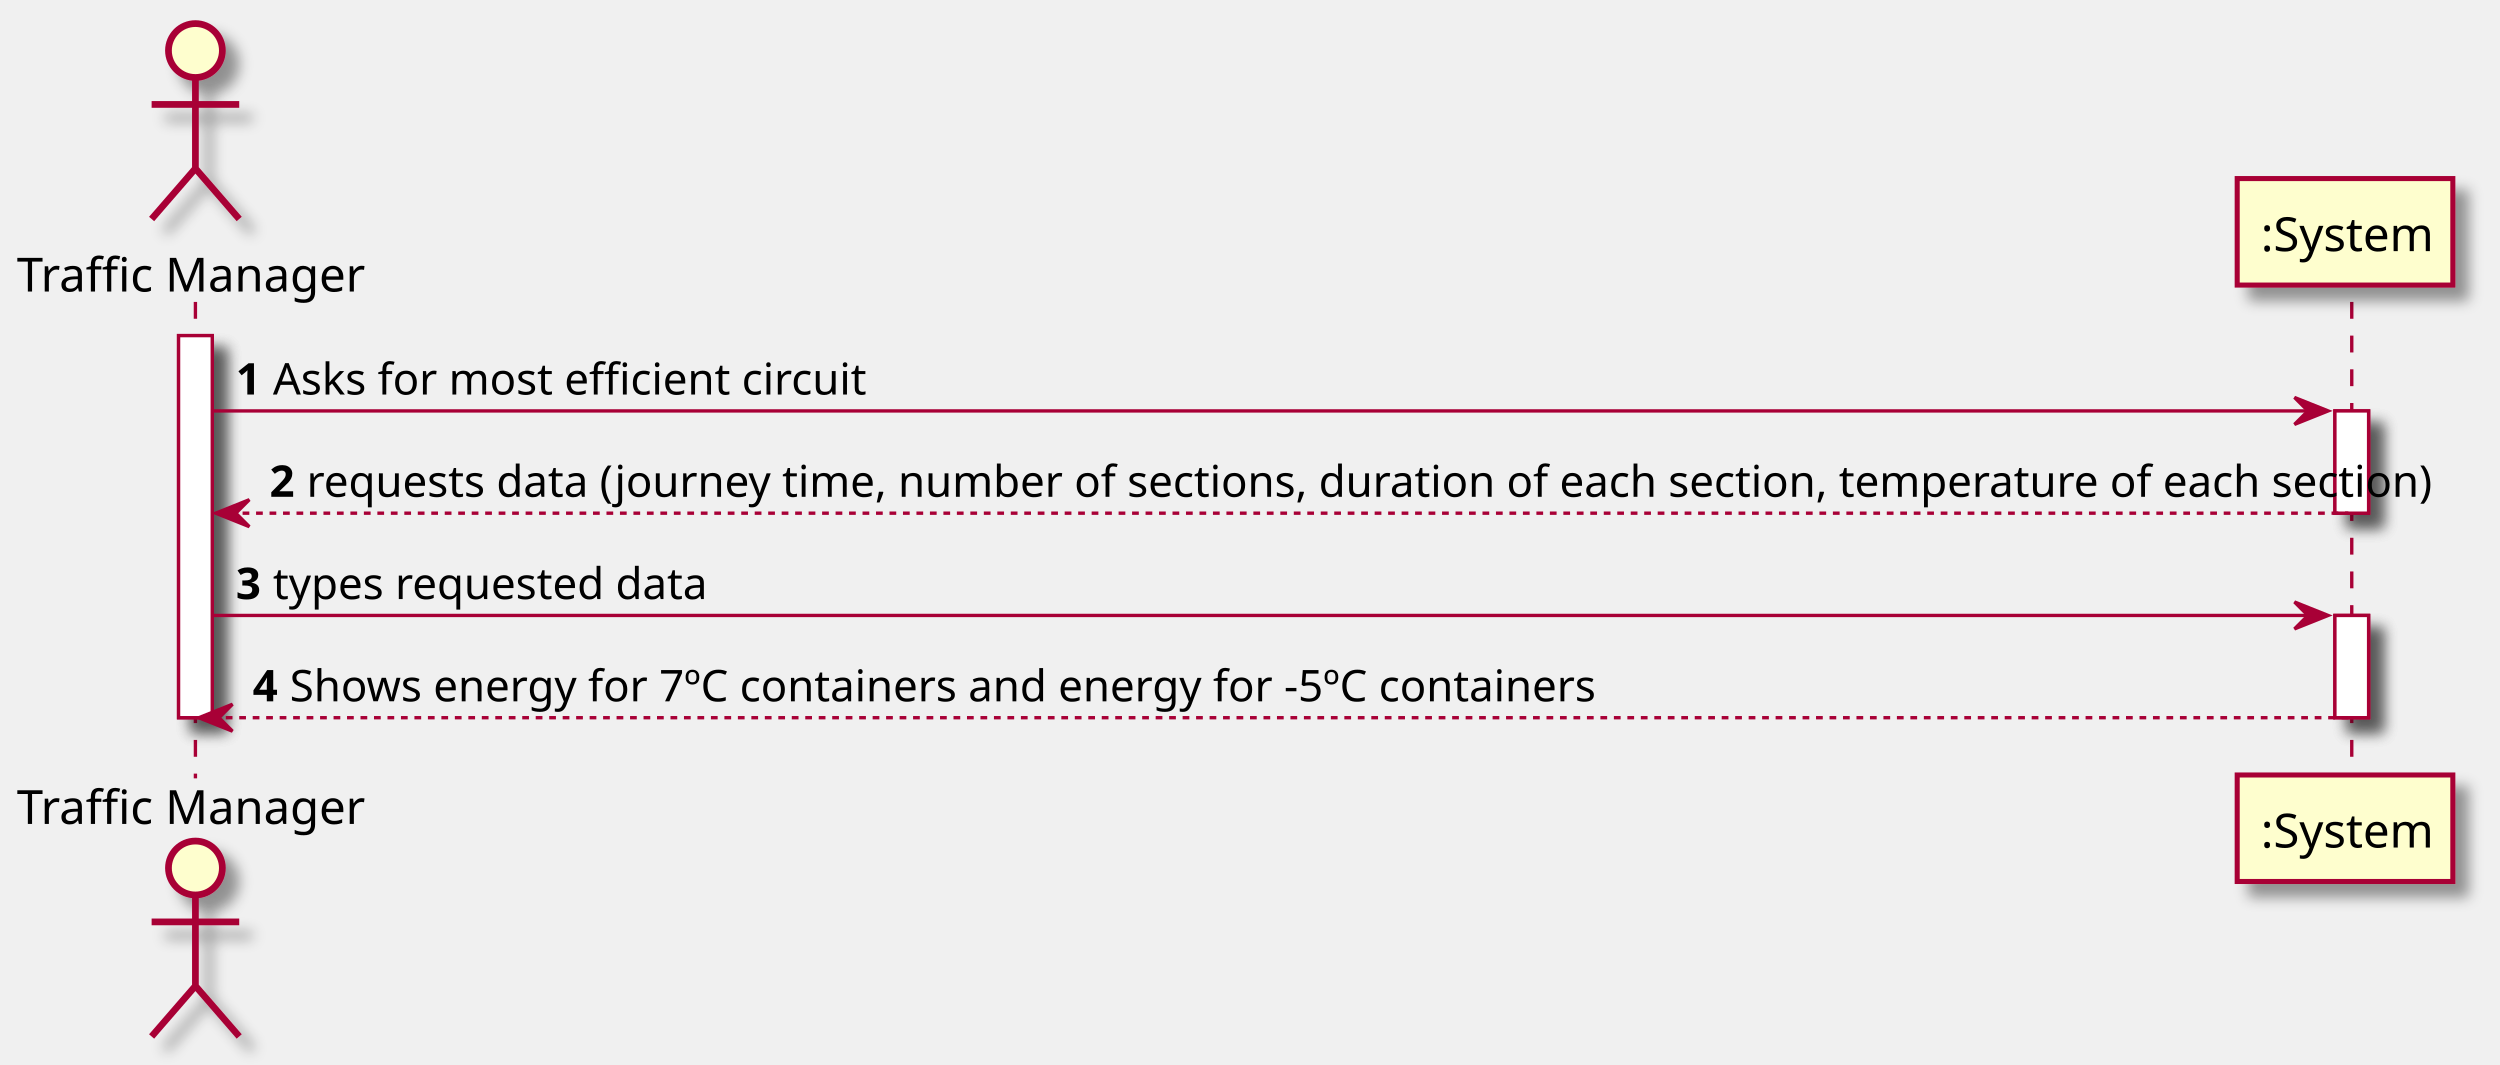
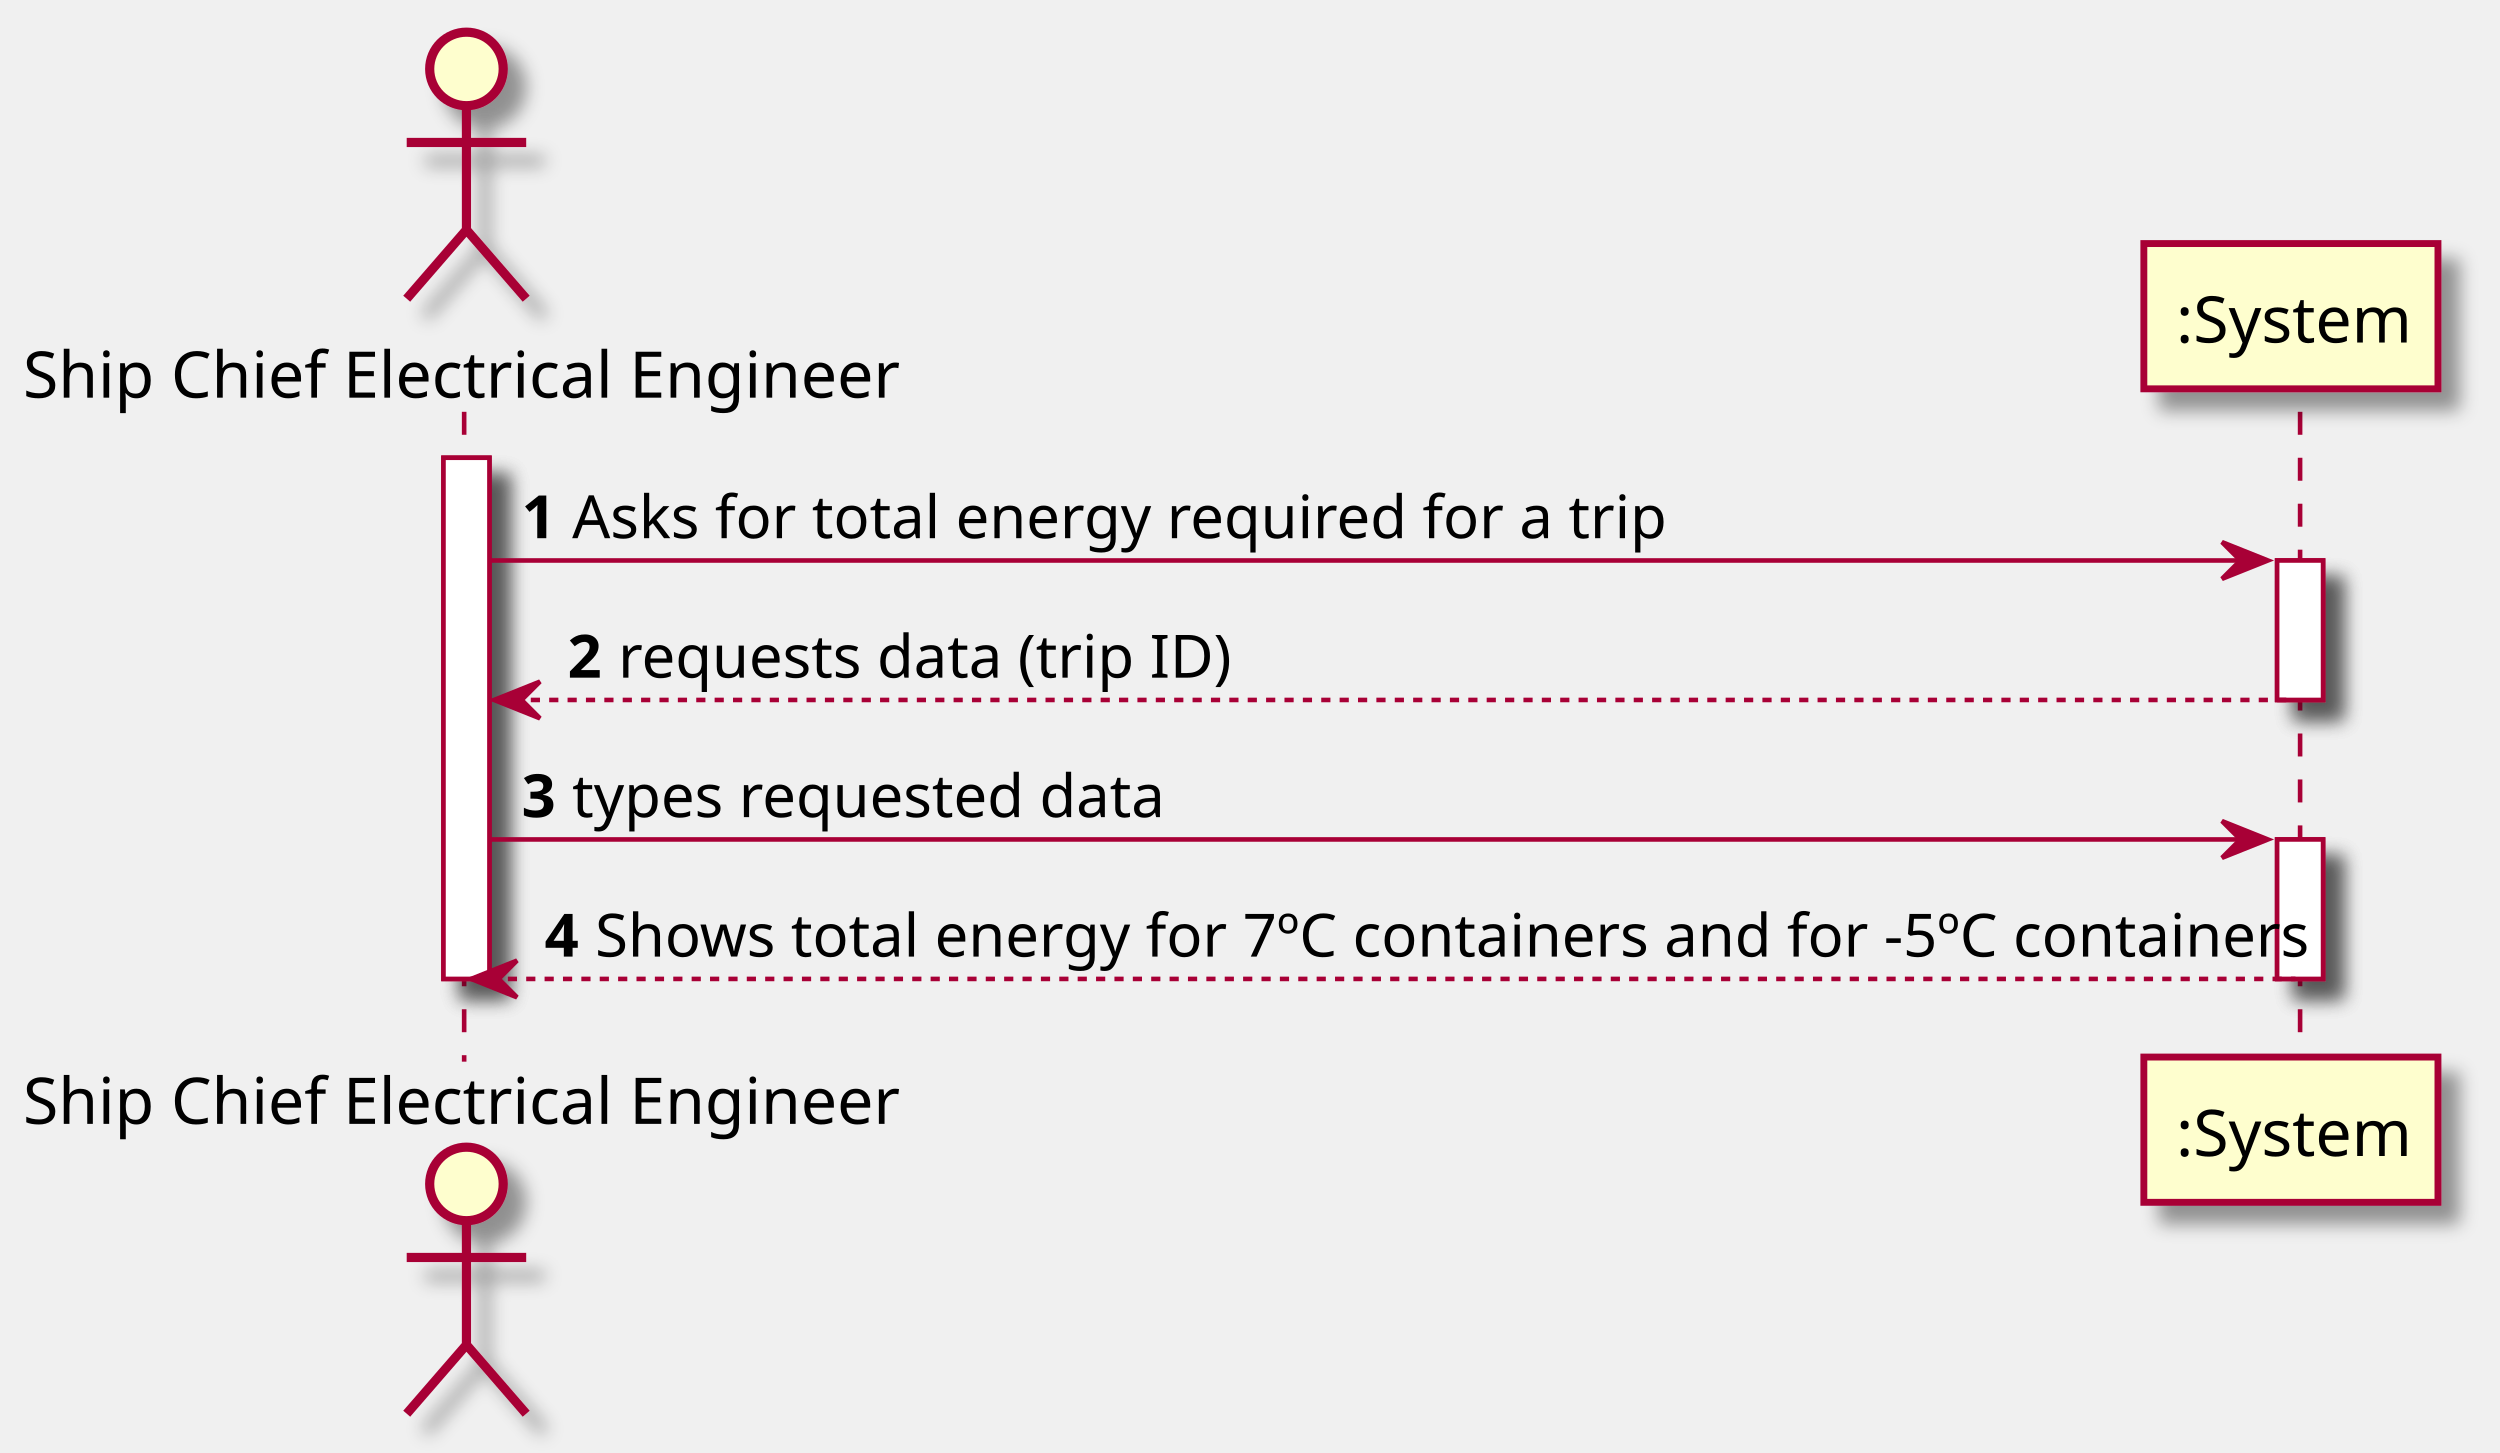
- <svg xmlns="http://www.w3.org/2000/svg" contentScriptType="application/ecmascript" contentStyleType="text/css" height="316px" preserveAspectRatio="none" style="width:742px;height:316px;" version="1.1" viewBox="0 0 742 316" width="742px" zoomAndPan="magnify">
+ <svg xmlns="http://www.w3.org/2000/svg" contentScriptType="application/ecmascript" contentStyleType="text/css" height="316px" preserveAspectRatio="none" style="width:544px;height:316px;" version="1.1" viewBox="0 0 544 316" width="544px" zoomAndPan="magnify">
  <defs>
-     <filter height="300%" id="fskw7cgws3hlo" width="300%" x="-1" y="-1">
+     <filter height="300%" id="f1moir5hxduttd" width="300%" x="-1" y="-1">
      <feGaussianBlur result="blurOut" stdDeviation="2.0" />
      <feColorMatrix in="blurOut" result="blurOut2" type="matrix" values="0 0 0 0 0 0 0 0 0 0 0 0 0 0 0 0 0 0 .4 0" />
      <feOffset dx="4.0" dy="4.0" in="blurOut2" result="blurOut3" />
      <feBlend in="SourceGraphic" in2="blurOut3" mode="normal" />
    </filter>
  </defs>
  <g>
-     <rect fill="#FFFFFF" filter="url(#fskw7cgws3hlo)" height="113.406" style="stroke:#A80036;stroke-width:1.0;" width="10" x="53" y="99.609" />
-     <rect fill="#FFFFFF" filter="url(#fskw7cgws3hlo)" height="30.352" style="stroke:#A80036;stroke-width:1.0;" width="10" x="693" y="121.961" />
-     <rect fill="#FFFFFF" filter="url(#fskw7cgws3hlo)" height="30.352" style="stroke:#A80036;stroke-width:1.0;" width="10" x="693" y="182.664" />
-     <line style="stroke:#A80036;stroke-width:1.0;stroke-dasharray:5.0,5.0;" x1="58" x2="58" y1="89.609" y2="231.016" />
-     <line style="stroke:#A80036;stroke-width:1.0;stroke-dasharray:5.0,5.0;" x1="698" x2="698" y1="89.609" y2="231.016" />
-     <text fill="#000000" font-family="sans-serif" font-size="14" lengthAdjust="spacing" textLength="100" x="5" y="86.533">Traffic Manager</text>
-     <ellipse cx="58" cy="15" fill="#FEFECE" filter="url(#fskw7cgws3hlo)" rx="8" ry="8" style="stroke:#A80036;stroke-width:2.0;" />
-     <path d="M58,23 L58,50 M45,31 L71,31 M58,50 L45,65 M58,50 L71,65 " fill="none" filter="url(#fskw7cgws3hlo)" style="stroke:#A80036;stroke-width:2.0;" />
-     <text fill="#000000" font-family="sans-serif" font-size="14" lengthAdjust="spacing" textLength="100" x="5" y="244.549">Traffic Manager</text>
-     <ellipse cx="58" cy="257.625" fill="#FEFECE" filter="url(#fskw7cgws3hlo)" rx="8" ry="8" style="stroke:#A80036;stroke-width:2.0;" />
-     <path d="M58,265.625 L58,292.625 M45,273.625 L71,273.625 M58,292.625 L45,307.625 M58,292.625 L71,307.625 " fill="none" filter="url(#fskw7cgws3hlo)" style="stroke:#A80036;stroke-width:2.0;" />
-     <rect fill="#FEFECE" filter="url(#fskw7cgws3hlo)" height="31.609" style="stroke:#A80036;stroke-width:1.5;" width="64" x="664" y="53" />
-     <text fill="#000000" font-family="sans-serif" font-size="14" lengthAdjust="spacing" textLength="50" x="671" y="74.533">:System</text>
-     <rect fill="#FEFECE" filter="url(#fskw7cgws3hlo)" height="31.609" style="stroke:#A80036;stroke-width:1.5;" width="64" x="664" y="230.016" />
-     <text fill="#000000" font-family="sans-serif" font-size="14" lengthAdjust="spacing" textLength="50" x="671" y="251.549">:System</text>
-     <rect fill="#FFFFFF" filter="url(#fskw7cgws3hlo)" height="113.406" style="stroke:#A80036;stroke-width:1.0;" width="10" x="53" y="99.609" />
-     <rect fill="#FFFFFF" filter="url(#fskw7cgws3hlo)" height="30.352" style="stroke:#A80036;stroke-width:1.0;" width="10" x="693" y="121.961" />
-     <rect fill="#FFFFFF" filter="url(#fskw7cgws3hlo)" height="30.352" style="stroke:#A80036;stroke-width:1.0;" width="10" x="693" y="182.664" />
-     <polygon fill="#A80036" points="681,117.961,691,121.961,681,125.961,685,121.961" style="stroke:#A80036;stroke-width:1.0;" />
-     <line style="stroke:#A80036;stroke-width:1.0;" x1="63" x2="687" y1="121.961" y2="121.961" />
-     <text fill="#000000" font-family="sans-serif" font-size="13" font-weight="bold" lengthAdjust="spacing" textLength="7" x="70" y="117.105">1</text>
-     <text fill="#000000" font-family="sans-serif" font-size="13" lengthAdjust="spacing" textLength="172" x="81" y="117.105">Asks for  most efficient circuit</text>
-     <polygon fill="#A80036" points="74,148.312,64,152.312,74,156.312,70,152.312" style="stroke:#A80036;stroke-width:1.0;" />
-     <line style="stroke:#A80036;stroke-width:1.0;stroke-dasharray:2.0,2.0;" x1="68" x2="697" y1="152.312" y2="152.312" />
-     <text fill="#000000" font-family="sans-serif" font-size="13" font-weight="bold" lengthAdjust="spacing" textLength="7" x="80" y="147.456">2</text>
-     <text fill="#000000" font-family="sans-serif" font-size="13" lengthAdjust="spacing" textLength="595" x="91" y="147.456">requests data (journey time, number of sections, duration of each section, temperature of each section)</text>
-     <polygon fill="#A80036" points="681,178.664,691,182.664,681,186.664,685,182.664" style="stroke:#A80036;stroke-width:1.0;" />
-     <line style="stroke:#A80036;stroke-width:1.0;" x1="63" x2="687" y1="182.664" y2="182.664" />
-     <text fill="#000000" font-family="sans-serif" font-size="13" font-weight="bold" lengthAdjust="spacing" textLength="7" x="70" y="177.808">3</text>
-     <text fill="#000000" font-family="sans-serif" font-size="13" lengthAdjust="spacing" textLength="122" x="81" y="177.808">types requested data</text>
-     <polygon fill="#A80036" points="69,209.016,59,213.016,69,217.016,65,213.016" style="stroke:#A80036;stroke-width:1.0;" />
-     <line style="stroke:#A80036;stroke-width:1.0;stroke-dasharray:2.0,2.0;" x1="63" x2="697" y1="213.016" y2="213.016" />
-     <text fill="#000000" font-family="sans-serif" font-size="13" font-weight="bold" lengthAdjust="spacing" textLength="7" x="75" y="208.159">4</text>
-     <text fill="#000000" font-family="sans-serif" font-size="13" lengthAdjust="spacing" textLength="368" x="86" y="208.159">Shows energy for 7ºC containers and energy for -5ºC containers</text>
+     <rect fill="#FFFFFF" filter="url(#f1moir5hxduttd)" height="113.406" style="stroke:#A80036;stroke-width:1.0;" width="10" x="96.5" y="99.609" />
+     <rect fill="#FFFFFF" filter="url(#f1moir5hxduttd)" height="30.352" style="stroke:#A80036;stroke-width:1.0;" width="10" x="495.5" y="121.961" />
+     <rect fill="#FFFFFF" filter="url(#f1moir5hxduttd)" height="30.352" style="stroke:#A80036;stroke-width:1.0;" width="10" x="495.5" y="182.664" />
+     <line style="stroke:#A80036;stroke-width:1.0;stroke-dasharray:5.0,5.0;" x1="101" x2="101" y1="89.609" y2="231.016" />
+     <line style="stroke:#A80036;stroke-width:1.0;stroke-dasharray:5.0,5.0;" x1="500.5" x2="500.5" y1="89.609" y2="231.016" />
+     <text fill="#000000" font-family="sans-serif" font-size="14" lengthAdjust="spacing" textLength="187" x="5" y="86.533">Ship Chief Electrical Engineer</text>
+     <ellipse cx="101.5" cy="15" fill="#FEFECE" filter="url(#f1moir5hxduttd)" rx="8" ry="8" style="stroke:#A80036;stroke-width:2.0;" />
+     <path d="M101.5,23 L101.5,50 M88.5,31 L114.5,31 M101.5,50 L88.5,65 M101.5,50 L114.5,65 " fill="none" filter="url(#f1moir5hxduttd)" style="stroke:#A80036;stroke-width:2.0;" />
+     <text fill="#000000" font-family="sans-serif" font-size="14" lengthAdjust="spacing" textLength="187" x="5" y="244.549">Ship Chief Electrical Engineer</text>
+     <ellipse cx="101.5" cy="257.625" fill="#FEFECE" filter="url(#f1moir5hxduttd)" rx="8" ry="8" style="stroke:#A80036;stroke-width:2.0;" />
+     <path d="M101.5,265.625 L101.5,292.625 M88.5,273.625 L114.5,273.625 M101.5,292.625 L88.5,307.625 M101.5,292.625 L114.5,307.625 " fill="none" filter="url(#f1moir5hxduttd)" style="stroke:#A80036;stroke-width:2.0;" />
+     <rect fill="#FEFECE" filter="url(#f1moir5hxduttd)" height="31.609" style="stroke:#A80036;stroke-width:1.5;" width="64" x="466.5" y="53" />
+     <text fill="#000000" font-family="sans-serif" font-size="14" lengthAdjust="spacing" textLength="50" x="473.5" y="74.533">:System</text>
+     <rect fill="#FEFECE" filter="url(#f1moir5hxduttd)" height="31.609" style="stroke:#A80036;stroke-width:1.5;" width="64" x="466.5" y="230.016" />
+     <text fill="#000000" font-family="sans-serif" font-size="14" lengthAdjust="spacing" textLength="50" x="473.5" y="251.549">:System</text>
+     <rect fill="#FFFFFF" filter="url(#f1moir5hxduttd)" height="113.406" style="stroke:#A80036;stroke-width:1.0;" width="10" x="96.5" y="99.609" />
+     <rect fill="#FFFFFF" filter="url(#f1moir5hxduttd)" height="30.352" style="stroke:#A80036;stroke-width:1.0;" width="10" x="495.5" y="121.961" />
+     <rect fill="#FFFFFF" filter="url(#f1moir5hxduttd)" height="30.352" style="stroke:#A80036;stroke-width:1.0;" width="10" x="495.5" y="182.664" />
+     <polygon fill="#A80036" points="483.5,117.961,493.5,121.961,483.5,125.961,487.5,121.961" style="stroke:#A80036;stroke-width:1.0;" />
+     <line style="stroke:#A80036;stroke-width:1.0;" x1="106.5" x2="489.5" y1="121.961" y2="121.961" />
+     <text fill="#000000" font-family="sans-serif" font-size="13" font-weight="bold" lengthAdjust="spacing" textLength="7" x="113.5" y="117.105">1</text>
+     <text fill="#000000" font-family="sans-serif" font-size="13" lengthAdjust="spacing" textLength="221" x="124.5" y="117.105">Asks for total energy required for a trip</text>
+     <polygon fill="#A80036" points="117.5,148.312,107.5,152.312,117.5,156.312,113.5,152.312" style="stroke:#A80036;stroke-width:1.0;" />
+     <line style="stroke:#A80036;stroke-width:1.0;stroke-dasharray:2.0,2.0;" x1="111.5" x2="499.5" y1="152.312" y2="152.312" />
+     <text fill="#000000" font-family="sans-serif" font-size="13" font-weight="bold" lengthAdjust="spacing" textLength="7" x="123.5" y="147.456">2</text>
+     <text fill="#000000" font-family="sans-serif" font-size="13" lengthAdjust="spacing" textLength="125" x="134.5" y="147.456">requests data (trip ID)</text>
+     <polygon fill="#A80036" points="483.5,178.664,493.5,182.664,483.5,186.664,487.5,182.664" style="stroke:#A80036;stroke-width:1.0;" />
+     <line style="stroke:#A80036;stroke-width:1.0;" x1="106.5" x2="489.5" y1="182.664" y2="182.664" />
+     <text fill="#000000" font-family="sans-serif" font-size="13" font-weight="bold" lengthAdjust="spacing" textLength="7" x="113.5" y="177.808">3</text>
+     <text fill="#000000" font-family="sans-serif" font-size="13" lengthAdjust="spacing" textLength="122" x="124.5" y="177.808">types requested data</text>
+     <polygon fill="#A80036" points="112.5,209.016,102.5,213.016,112.5,217.016,108.5,213.016" style="stroke:#A80036;stroke-width:1.0;" />
+     <line style="stroke:#A80036;stroke-width:1.0;stroke-dasharray:2.0,2.0;" x1="106.5" x2="499.5" y1="213.016" y2="213.016" />
+     <text fill="#000000" font-family="sans-serif" font-size="13" font-weight="bold" lengthAdjust="spacing" textLength="7" x="118.5" y="208.159">4</text>
+     <text fill="#000000" font-family="sans-serif" font-size="13" lengthAdjust="spacing" textLength="354" x="129.5" y="208.159">Shows total energy for 7ºC containers and for -5ºC containers</text>
  </g>
</svg>
